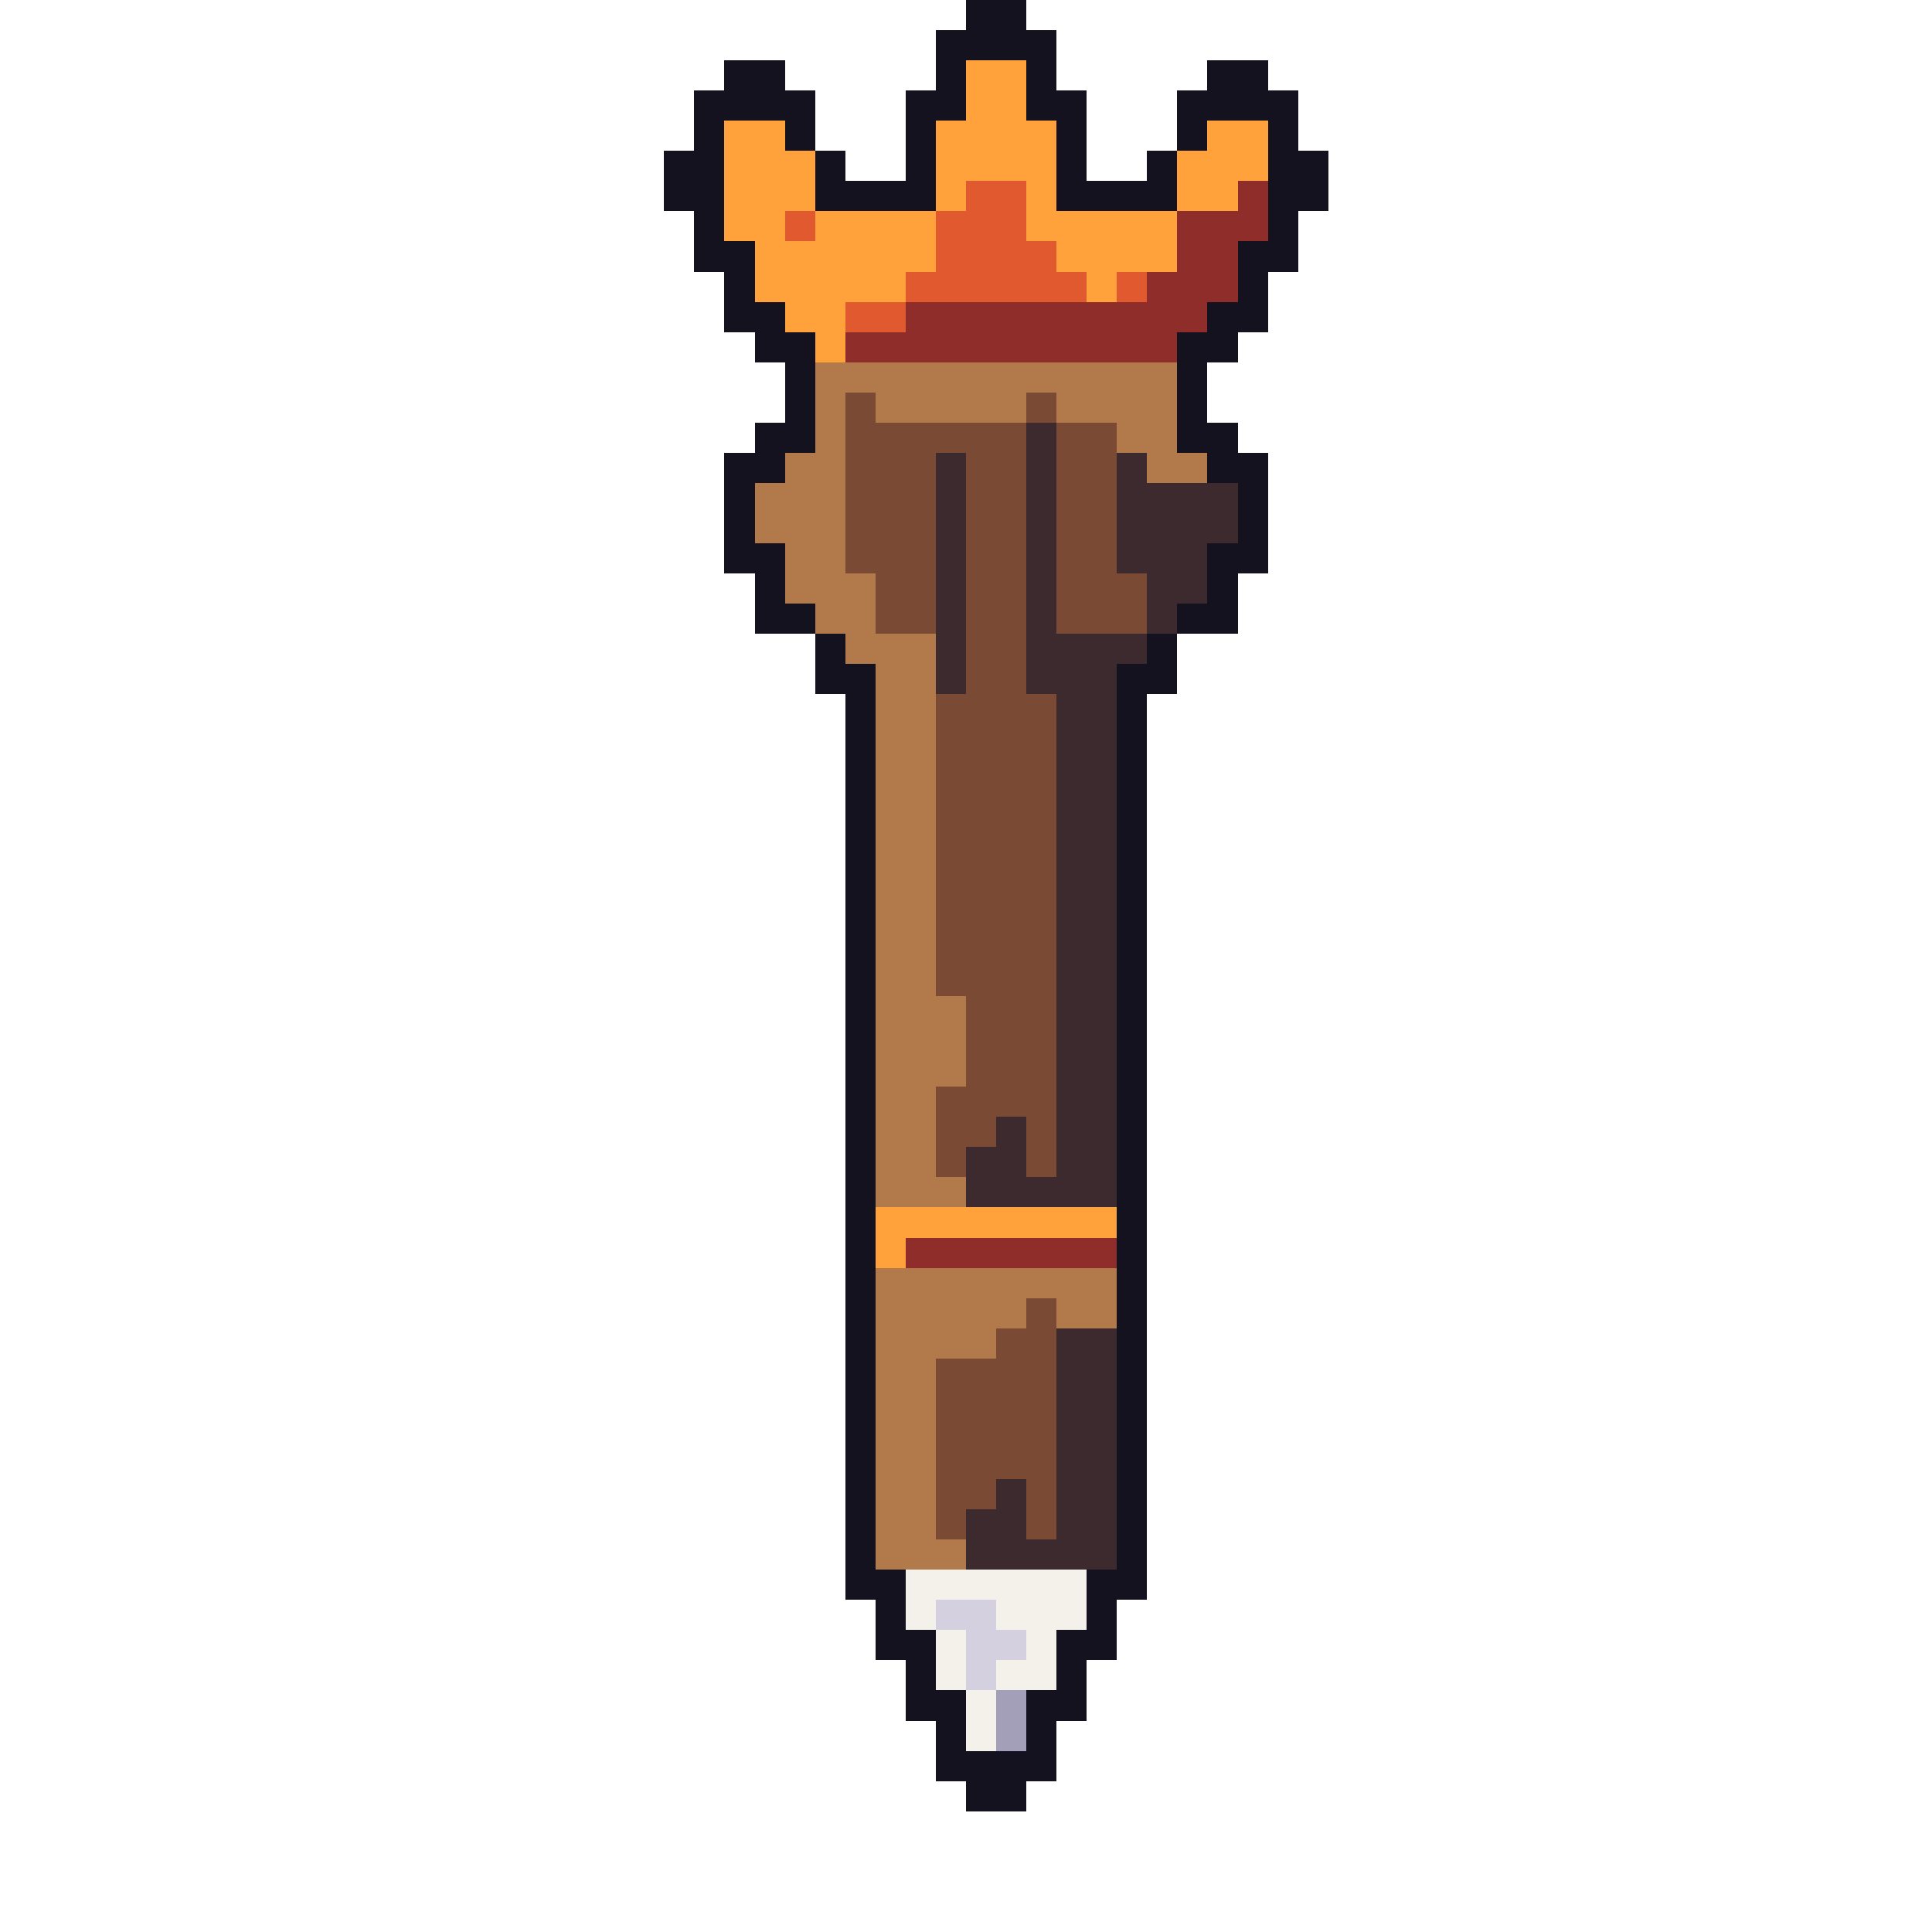
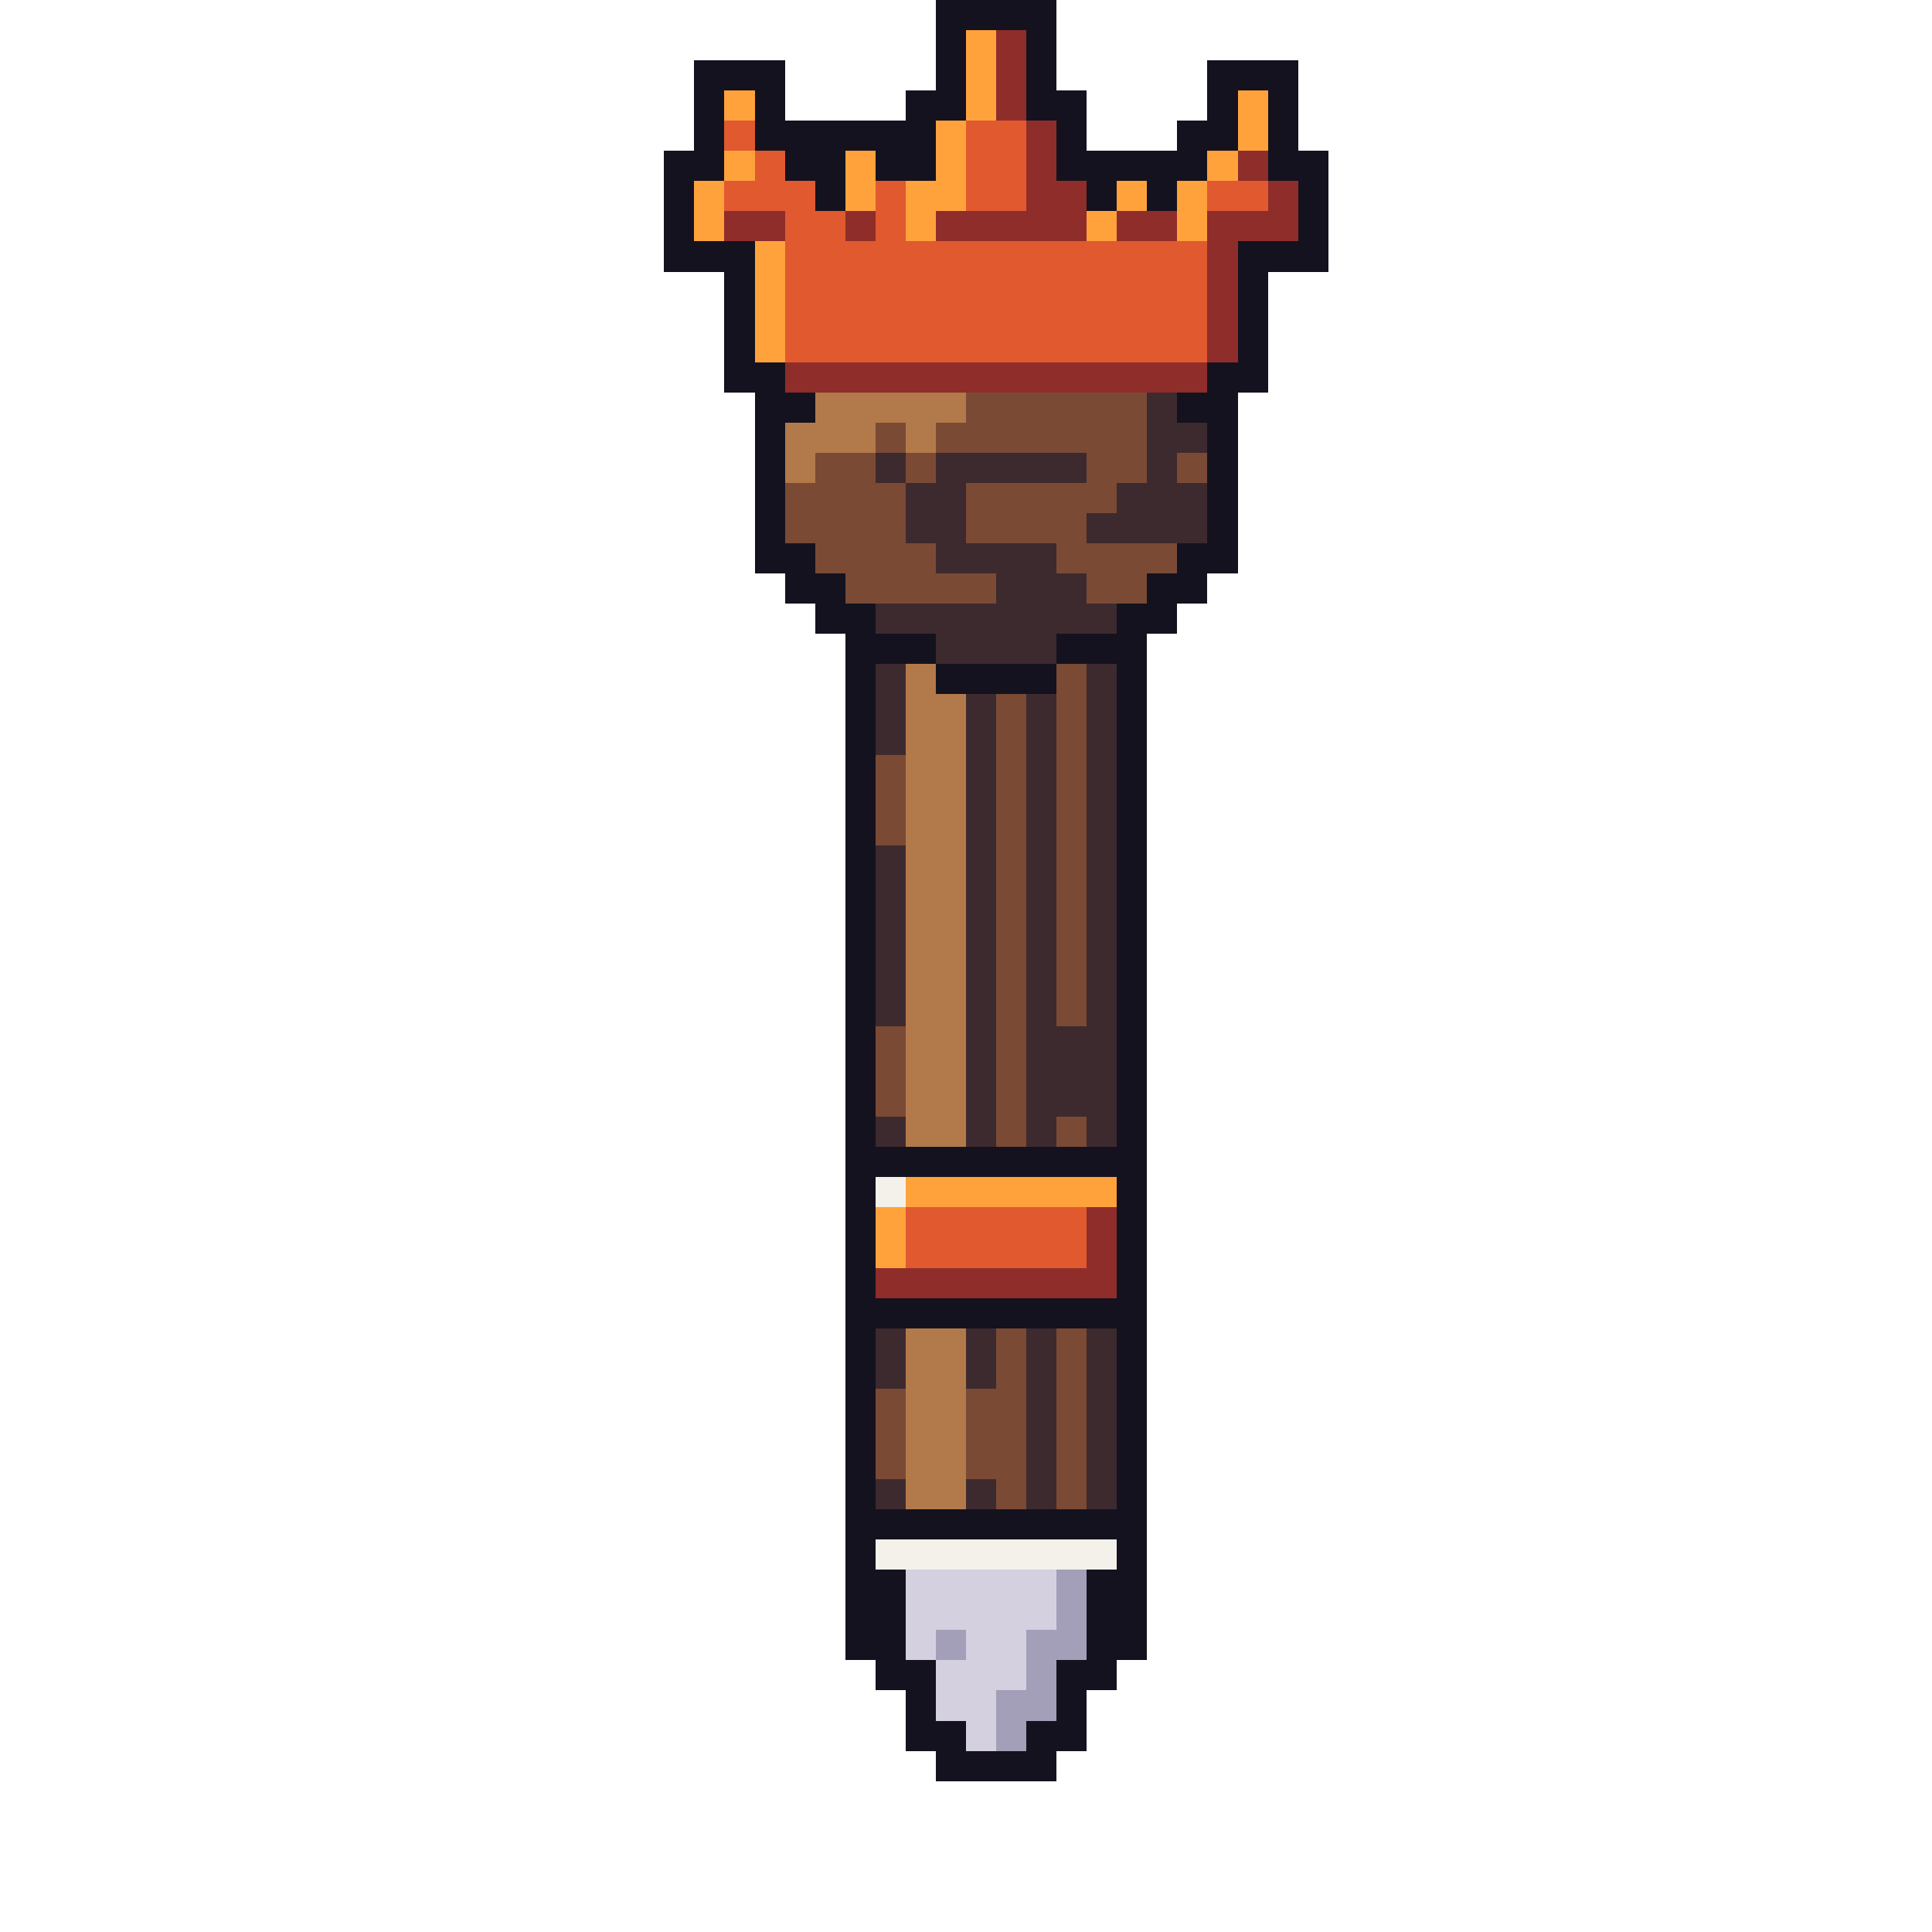
<svg xmlns="http://www.w3.org/2000/svg" width="64" height="64" viewBox="0 0 64 64" shape-rendering="crispEdges">
-   <rect x="32" y="0" width="2" height="1" fill="#14121f" />
-   <rect x="31" y="1" width="4" height="1" fill="#14121f" />
-   <rect x="24" y="2" width="2" height="1" fill="#14121f" />
+   <rect x="31" y="0" width="4" height="1" fill="#14121f" />
+   <rect x="31" y="1" width="1" height="1" fill="#14121f" />
+   <rect x="32" y="1" width="1" height="1" fill="#ffa23c" />
+   <rect x="33" y="1" width="1" height="1" fill="#8f2d2a" />
+   <rect x="34" y="1" width="1" height="1" fill="#14121f" />
+   <rect x="23" y="2" width="3" height="1" fill="#14121f" />
  <rect x="31" y="2" width="1" height="1" fill="#14121f" />
-   <rect x="32" y="2" width="2" height="1" fill="#ffa23c" />
+   <rect x="32" y="2" width="1" height="1" fill="#ffa23c" />
+   <rect x="33" y="2" width="1" height="1" fill="#8f2d2a" />
  <rect x="34" y="2" width="1" height="1" fill="#14121f" />
-   <rect x="40" y="2" width="2" height="1" fill="#14121f" />
-   <rect x="23" y="3" width="4" height="1" fill="#14121f" />
+   <rect x="40" y="2" width="3" height="1" fill="#14121f" />
+   <rect x="23" y="3" width="1" height="1" fill="#14121f" />
+   <rect x="24" y="3" width="1" height="1" fill="#ffa23c" />
+   <rect x="25" y="3" width="1" height="1" fill="#14121f" />
  <rect x="30" y="3" width="2" height="1" fill="#14121f" />
-   <rect x="32" y="3" width="2" height="1" fill="#ffa23c" />
+   <rect x="32" y="3" width="1" height="1" fill="#ffa23c" />
+   <rect x="33" y="3" width="1" height="1" fill="#8f2d2a" />
  <rect x="34" y="3" width="2" height="1" fill="#14121f" />
-   <rect x="39" y="3" width="4" height="1" fill="#14121f" />
+   <rect x="40" y="3" width="1" height="1" fill="#14121f" />
+   <rect x="41" y="3" width="1" height="1" fill="#ffa23c" />
+   <rect x="42" y="3" width="1" height="1" fill="#14121f" />
  <rect x="23" y="4" width="1" height="1" fill="#14121f" />
-   <rect x="24" y="4" width="2" height="1" fill="#ffa23c" />
-   <rect x="26" y="4" width="1" height="1" fill="#14121f" />
-   <rect x="30" y="4" width="1" height="1" fill="#14121f" />
-   <rect x="31" y="4" width="4" height="1" fill="#ffa23c" />
+   <rect x="24" y="4" width="1" height="1" fill="#e0592f" />
+   <rect x="25" y="4" width="6" height="1" fill="#14121f" />
+   <rect x="31" y="4" width="1" height="1" fill="#ffa23c" />
+   <rect x="32" y="4" width="2" height="1" fill="#e0592f" />
+   <rect x="34" y="4" width="1" height="1" fill="#8f2d2a" />
  <rect x="35" y="4" width="1" height="1" fill="#14121f" />
-   <rect x="39" y="4" width="1" height="1" fill="#14121f" />
-   <rect x="40" y="4" width="2" height="1" fill="#ffa23c" />
+   <rect x="39" y="4" width="2" height="1" fill="#14121f" />
+   <rect x="41" y="4" width="1" height="1" fill="#ffa23c" />
  <rect x="42" y="4" width="1" height="1" fill="#14121f" />
  <rect x="22" y="5" width="2" height="1" fill="#14121f" />
-   <rect x="24" y="5" width="3" height="1" fill="#ffa23c" />
-   <rect x="27" y="5" width="1" height="1" fill="#14121f" />
-   <rect x="30" y="5" width="1" height="1" fill="#14121f" />
-   <rect x="31" y="5" width="4" height="1" fill="#ffa23c" />
-   <rect x="35" y="5" width="1" height="1" fill="#14121f" />
-   <rect x="38" y="5" width="1" height="1" fill="#14121f" />
-   <rect x="39" y="5" width="3" height="1" fill="#ffa23c" />
+   <rect x="24" y="5" width="1" height="1" fill="#ffa23c" />
+   <rect x="25" y="5" width="1" height="1" fill="#e0592f" />
+   <rect x="26" y="5" width="2" height="1" fill="#14121f" />
+   <rect x="28" y="5" width="1" height="1" fill="#ffa23c" />
+   <rect x="29" y="5" width="2" height="1" fill="#14121f" />
+   <rect x="31" y="5" width="1" height="1" fill="#ffa23c" />
+   <rect x="32" y="5" width="2" height="1" fill="#e0592f" />
+   <rect x="34" y="5" width="1" height="1" fill="#8f2d2a" />
+   <rect x="35" y="5" width="5" height="1" fill="#14121f" />
+   <rect x="40" y="5" width="1" height="1" fill="#ffa23c" />
+   <rect x="41" y="5" width="1" height="1" fill="#8f2d2a" />
  <rect x="42" y="5" width="2" height="1" fill="#14121f" />
-   <rect x="22" y="6" width="2" height="1" fill="#14121f" />
-   <rect x="24" y="6" width="3" height="1" fill="#ffa23c" />
-   <rect x="27" y="6" width="4" height="1" fill="#14121f" />
-   <rect x="31" y="6" width="1" height="1" fill="#ffa23c" />
+   <rect x="22" y="6" width="1" height="1" fill="#14121f" />
+   <rect x="23" y="6" width="1" height="1" fill="#ffa23c" />
+   <rect x="24" y="6" width="3" height="1" fill="#e0592f" />
+   <rect x="27" y="6" width="1" height="1" fill="#14121f" />
+   <rect x="28" y="6" width="1" height="1" fill="#ffa23c" />
+   <rect x="29" y="6" width="1" height="1" fill="#e0592f" />
+   <rect x="30" y="6" width="2" height="1" fill="#ffa23c" />
  <rect x="32" y="6" width="2" height="1" fill="#e0592f" />
-   <rect x="34" y="6" width="1" height="1" fill="#ffa23c" />
-   <rect x="35" y="6" width="4" height="1" fill="#14121f" />
-   <rect x="39" y="6" width="2" height="1" fill="#ffa23c" />
-   <rect x="41" y="6" width="1" height="1" fill="#8f2d2a" />
-   <rect x="42" y="6" width="2" height="1" fill="#14121f" />
-   <rect x="23" y="7" width="1" height="1" fill="#14121f" />
-   <rect x="24" y="7" width="2" height="1" fill="#ffa23c" />
-   <rect x="26" y="7" width="1" height="1" fill="#e0592f" />
-   <rect x="27" y="7" width="4" height="1" fill="#ffa23c" />
-   <rect x="31" y="7" width="3" height="1" fill="#e0592f" />
-   <rect x="34" y="7" width="5" height="1" fill="#ffa23c" />
-   <rect x="39" y="7" width="3" height="1" fill="#8f2d2a" />
-   <rect x="42" y="7" width="1" height="1" fill="#14121f" />
-   <rect x="23" y="8" width="2" height="1" fill="#14121f" />
-   <rect x="25" y="8" width="6" height="1" fill="#ffa23c" />
-   <rect x="31" y="8" width="4" height="1" fill="#e0592f" />
-   <rect x="35" y="8" width="4" height="1" fill="#ffa23c" />
-   <rect x="39" y="8" width="2" height="1" fill="#8f2d2a" />
-   <rect x="41" y="8" width="2" height="1" fill="#14121f" />
+   <rect x="34" y="6" width="2" height="1" fill="#8f2d2a" />
+   <rect x="36" y="6" width="1" height="1" fill="#14121f" />
+   <rect x="37" y="6" width="1" height="1" fill="#ffa23c" />
+   <rect x="38" y="6" width="1" height="1" fill="#14121f" />
+   <rect x="39" y="6" width="1" height="1" fill="#ffa23c" />
+   <rect x="40" y="6" width="2" height="1" fill="#e0592f" />
+   <rect x="42" y="6" width="1" height="1" fill="#8f2d2a" />
+   <rect x="43" y="6" width="1" height="1" fill="#14121f" />
+   <rect x="22" y="7" width="1" height="1" fill="#14121f" />
+   <rect x="23" y="7" width="1" height="1" fill="#ffa23c" />
+   <rect x="24" y="7" width="2" height="1" fill="#8f2d2a" />
+   <rect x="26" y="7" width="2" height="1" fill="#e0592f" />
+   <rect x="28" y="7" width="1" height="1" fill="#8f2d2a" />
+   <rect x="29" y="7" width="1" height="1" fill="#e0592f" />
+   <rect x="30" y="7" width="1" height="1" fill="#ffa23c" />
+   <rect x="31" y="7" width="5" height="1" fill="#8f2d2a" />
+   <rect x="36" y="7" width="1" height="1" fill="#ffa23c" />
+   <rect x="37" y="7" width="2" height="1" fill="#8f2d2a" />
+   <rect x="39" y="7" width="1" height="1" fill="#ffa23c" />
+   <rect x="40" y="7" width="3" height="1" fill="#8f2d2a" />
+   <rect x="43" y="7" width="1" height="1" fill="#14121f" />
+   <rect x="22" y="8" width="3" height="1" fill="#14121f" />
+   <rect x="25" y="8" width="1" height="1" fill="#ffa23c" />
+   <rect x="26" y="8" width="14" height="1" fill="#e0592f" />
+   <rect x="40" y="8" width="1" height="1" fill="#8f2d2a" />
+   <rect x="41" y="8" width="3" height="1" fill="#14121f" />
  <rect x="24" y="9" width="1" height="1" fill="#14121f" />
-   <rect x="25" y="9" width="5" height="1" fill="#ffa23c" />
-   <rect x="30" y="9" width="6" height="1" fill="#e0592f" />
-   <rect x="36" y="9" width="1" height="1" fill="#ffa23c" />
-   <rect x="37" y="9" width="1" height="1" fill="#e0592f" />
-   <rect x="38" y="9" width="3" height="1" fill="#8f2d2a" />
+   <rect x="25" y="9" width="1" height="1" fill="#ffa23c" />
+   <rect x="26" y="9" width="14" height="1" fill="#e0592f" />
+   <rect x="40" y="9" width="1" height="1" fill="#8f2d2a" />
  <rect x="41" y="9" width="1" height="1" fill="#14121f" />
-   <rect x="24" y="10" width="2" height="1" fill="#14121f" />
-   <rect x="26" y="10" width="2" height="1" fill="#ffa23c" />
-   <rect x="28" y="10" width="2" height="1" fill="#e0592f" />
-   <rect x="30" y="10" width="10" height="1" fill="#8f2d2a" />
-   <rect x="40" y="10" width="2" height="1" fill="#14121f" />
-   <rect x="25" y="11" width="2" height="1" fill="#14121f" />
-   <rect x="27" y="11" width="1" height="1" fill="#ffa23c" />
-   <rect x="28" y="11" width="11" height="1" fill="#8f2d2a" />
-   <rect x="39" y="11" width="2" height="1" fill="#14121f" />
-   <rect x="26" y="12" width="1" height="1" fill="#14121f" />
-   <rect x="27" y="12" width="12" height="1" fill="#b27a4a" />
-   <rect x="39" y="12" width="1" height="1" fill="#14121f" />
-   <rect x="26" y="13" width="1" height="1" fill="#14121f" />
-   <rect x="27" y="13" width="1" height="1" fill="#b27a4a" />
-   <rect x="28" y="13" width="1" height="1" fill="#7a4a35" />
-   <rect x="29" y="13" width="5" height="1" fill="#b27a4a" />
-   <rect x="34" y="13" width="1" height="1" fill="#7a4a35" />
-   <rect x="35" y="13" width="4" height="1" fill="#b27a4a" />
-   <rect x="39" y="13" width="1" height="1" fill="#14121f" />
-   <rect x="25" y="14" width="2" height="1" fill="#14121f" />
-   <rect x="27" y="14" width="1" height="1" fill="#b27a4a" />
-   <rect x="28" y="14" width="6" height="1" fill="#7a4a35" />
-   <rect x="34" y="14" width="1" height="1" fill="#3d2a2e" />
-   <rect x="35" y="14" width="2" height="1" fill="#7a4a35" />
-   <rect x="37" y="14" width="2" height="1" fill="#b27a4a" />
-   <rect x="39" y="14" width="2" height="1" fill="#14121f" />
-   <rect x="24" y="15" width="2" height="1" fill="#14121f" />
-   <rect x="26" y="15" width="2" height="1" fill="#b27a4a" />
-   <rect x="28" y="15" width="3" height="1" fill="#7a4a35" />
-   <rect x="31" y="15" width="1" height="1" fill="#3d2a2e" />
-   <rect x="32" y="15" width="2" height="1" fill="#7a4a35" />
-   <rect x="34" y="15" width="1" height="1" fill="#3d2a2e" />
-   <rect x="35" y="15" width="2" height="1" fill="#7a4a35" />
-   <rect x="37" y="15" width="1" height="1" fill="#3d2a2e" />
-   <rect x="38" y="15" width="2" height="1" fill="#b27a4a" />
-   <rect x="40" y="15" width="2" height="1" fill="#14121f" />
-   <rect x="24" y="16" width="1" height="1" fill="#14121f" />
-   <rect x="25" y="16" width="3" height="1" fill="#b27a4a" />
-   <rect x="28" y="16" width="3" height="1" fill="#7a4a35" />
-   <rect x="31" y="16" width="1" height="1" fill="#3d2a2e" />
-   <rect x="32" y="16" width="2" height="1" fill="#7a4a35" />
-   <rect x="34" y="16" width="1" height="1" fill="#3d2a2e" />
-   <rect x="35" y="16" width="2" height="1" fill="#7a4a35" />
-   <rect x="37" y="16" width="4" height="1" fill="#3d2a2e" />
-   <rect x="41" y="16" width="1" height="1" fill="#14121f" />
-   <rect x="24" y="17" width="1" height="1" fill="#14121f" />
-   <rect x="25" y="17" width="3" height="1" fill="#b27a4a" />
-   <rect x="28" y="17" width="3" height="1" fill="#7a4a35" />
-   <rect x="31" y="17" width="1" height="1" fill="#3d2a2e" />
-   <rect x="32" y="17" width="2" height="1" fill="#7a4a35" />
-   <rect x="34" y="17" width="1" height="1" fill="#3d2a2e" />
-   <rect x="35" y="17" width="2" height="1" fill="#7a4a35" />
-   <rect x="37" y="17" width="4" height="1" fill="#3d2a2e" />
-   <rect x="41" y="17" width="1" height="1" fill="#14121f" />
-   <rect x="24" y="18" width="2" height="1" fill="#14121f" />
-   <rect x="26" y="18" width="2" height="1" fill="#b27a4a" />
-   <rect x="28" y="18" width="3" height="1" fill="#7a4a35" />
-   <rect x="31" y="18" width="1" height="1" fill="#3d2a2e" />
-   <rect x="32" y="18" width="2" height="1" fill="#7a4a35" />
-   <rect x="34" y="18" width="1" height="1" fill="#3d2a2e" />
-   <rect x="35" y="18" width="2" height="1" fill="#7a4a35" />
-   <rect x="37" y="18" width="3" height="1" fill="#3d2a2e" />
-   <rect x="40" y="18" width="2" height="1" fill="#14121f" />
-   <rect x="25" y="19" width="1" height="1" fill="#14121f" />
-   <rect x="26" y="19" width="3" height="1" fill="#b27a4a" />
-   <rect x="29" y="19" width="2" height="1" fill="#7a4a35" />
-   <rect x="31" y="19" width="1" height="1" fill="#3d2a2e" />
-   <rect x="32" y="19" width="2" height="1" fill="#7a4a35" />
-   <rect x="34" y="19" width="1" height="1" fill="#3d2a2e" />
-   <rect x="35" y="19" width="3" height="1" fill="#7a4a35" />
-   <rect x="38" y="19" width="2" height="1" fill="#3d2a2e" />
-   <rect x="40" y="19" width="1" height="1" fill="#14121f" />
-   <rect x="25" y="20" width="2" height="1" fill="#14121f" />
-   <rect x="27" y="20" width="2" height="1" fill="#b27a4a" />
-   <rect x="29" y="20" width="2" height="1" fill="#7a4a35" />
-   <rect x="31" y="20" width="1" height="1" fill="#3d2a2e" />
-   <rect x="32" y="20" width="2" height="1" fill="#7a4a35" />
-   <rect x="34" y="20" width="1" height="1" fill="#3d2a2e" />
-   <rect x="35" y="20" width="3" height="1" fill="#7a4a35" />
-   <rect x="38" y="20" width="1" height="1" fill="#3d2a2e" />
-   <rect x="39" y="20" width="2" height="1" fill="#14121f" />
-   <rect x="27" y="21" width="1" height="1" fill="#14121f" />
-   <rect x="28" y="21" width="3" height="1" fill="#b27a4a" />
-   <rect x="31" y="21" width="1" height="1" fill="#3d2a2e" />
-   <rect x="32" y="21" width="2" height="1" fill="#7a4a35" />
-   <rect x="34" y="21" width="4" height="1" fill="#3d2a2e" />
-   <rect x="38" y="21" width="1" height="1" fill="#14121f" />
-   <rect x="27" y="22" width="2" height="1" fill="#14121f" />
-   <rect x="29" y="22" width="2" height="1" fill="#b27a4a" />
-   <rect x="31" y="22" width="1" height="1" fill="#3d2a2e" />
-   <rect x="32" y="22" width="2" height="1" fill="#7a4a35" />
-   <rect x="34" y="22" width="3" height="1" fill="#3d2a2e" />
-   <rect x="37" y="22" width="2" height="1" fill="#14121f" />
+   <rect x="24" y="10" width="1" height="1" fill="#14121f" />
+   <rect x="25" y="10" width="1" height="1" fill="#ffa23c" />
+   <rect x="26" y="10" width="14" height="1" fill="#e0592f" />
+   <rect x="40" y="10" width="1" height="1" fill="#8f2d2a" />
+   <rect x="41" y="10" width="1" height="1" fill="#14121f" />
+   <rect x="24" y="11" width="1" height="1" fill="#14121f" />
+   <rect x="25" y="11" width="1" height="1" fill="#ffa23c" />
+   <rect x="26" y="11" width="14" height="1" fill="#e0592f" />
+   <rect x="40" y="11" width="1" height="1" fill="#8f2d2a" />
+   <rect x="41" y="11" width="1" height="1" fill="#14121f" />
+   <rect x="24" y="12" width="2" height="1" fill="#14121f" />
+   <rect x="26" y="12" width="14" height="1" fill="#8f2d2a" />
+   <rect x="40" y="12" width="2" height="1" fill="#14121f" />
+   <rect x="25" y="13" width="2" height="1" fill="#14121f" />
+   <rect x="27" y="13" width="5" height="1" fill="#b27a4a" />
+   <rect x="32" y="13" width="6" height="1" fill="#7a4a35" />
+   <rect x="38" y="13" width="1" height="1" fill="#3d2a2e" />
+   <rect x="39" y="13" width="2" height="1" fill="#14121f" />
+   <rect x="25" y="14" width="1" height="1" fill="#14121f" />
+   <rect x="26" y="14" width="3" height="1" fill="#b27a4a" />
+   <rect x="29" y="14" width="1" height="1" fill="#7a4a35" />
+   <rect x="30" y="14" width="1" height="1" fill="#b27a4a" />
+   <rect x="31" y="14" width="7" height="1" fill="#7a4a35" />
+   <rect x="38" y="14" width="2" height="1" fill="#3d2a2e" />
+   <rect x="40" y="14" width="1" height="1" fill="#14121f" />
+   <rect x="25" y="15" width="1" height="1" fill="#14121f" />
+   <rect x="26" y="15" width="1" height="1" fill="#b27a4a" />
+   <rect x="27" y="15" width="2" height="1" fill="#7a4a35" />
+   <rect x="29" y="15" width="1" height="1" fill="#3d2a2e" />
+   <rect x="30" y="15" width="1" height="1" fill="#7a4a35" />
+   <rect x="31" y="15" width="5" height="1" fill="#3d2a2e" />
+   <rect x="36" y="15" width="2" height="1" fill="#7a4a35" />
+   <rect x="38" y="15" width="1" height="1" fill="#3d2a2e" />
+   <rect x="39" y="15" width="1" height="1" fill="#7a4a35" />
+   <rect x="40" y="15" width="1" height="1" fill="#14121f" />
+   <rect x="25" y="16" width="1" height="1" fill="#14121f" />
+   <rect x="26" y="16" width="4" height="1" fill="#7a4a35" />
+   <rect x="30" y="16" width="2" height="1" fill="#3d2a2e" />
+   <rect x="32" y="16" width="5" height="1" fill="#7a4a35" />
+   <rect x="37" y="16" width="3" height="1" fill="#3d2a2e" />
+   <rect x="40" y="16" width="1" height="1" fill="#14121f" />
+   <rect x="25" y="17" width="1" height="1" fill="#14121f" />
+   <rect x="26" y="17" width="4" height="1" fill="#7a4a35" />
+   <rect x="30" y="17" width="2" height="1" fill="#3d2a2e" />
+   <rect x="32" y="17" width="4" height="1" fill="#7a4a35" />
+   <rect x="36" y="17" width="4" height="1" fill="#3d2a2e" />
+   <rect x="40" y="17" width="1" height="1" fill="#14121f" />
+   <rect x="25" y="18" width="2" height="1" fill="#14121f" />
+   <rect x="27" y="18" width="4" height="1" fill="#7a4a35" />
+   <rect x="31" y="18" width="4" height="1" fill="#3d2a2e" />
+   <rect x="35" y="18" width="4" height="1" fill="#7a4a35" />
+   <rect x="39" y="18" width="2" height="1" fill="#14121f" />
+   <rect x="26" y="19" width="2" height="1" fill="#14121f" />
+   <rect x="28" y="19" width="5" height="1" fill="#7a4a35" />
+   <rect x="33" y="19" width="3" height="1" fill="#3d2a2e" />
+   <rect x="36" y="19" width="2" height="1" fill="#7a4a35" />
+   <rect x="38" y="19" width="2" height="1" fill="#14121f" />
+   <rect x="27" y="20" width="2" height="1" fill="#14121f" />
+   <rect x="29" y="20" width="8" height="1" fill="#3d2a2e" />
+   <rect x="37" y="20" width="2" height="1" fill="#14121f" />
+   <rect x="28" y="21" width="3" height="1" fill="#14121f" />
+   <rect x="31" y="21" width="4" height="1" fill="#3d2a2e" />
+   <rect x="35" y="21" width="3" height="1" fill="#14121f" />
+   <rect x="28" y="22" width="1" height="1" fill="#14121f" />
+   <rect x="29" y="22" width="1" height="1" fill="#3d2a2e" />
+   <rect x="30" y="22" width="1" height="1" fill="#b27a4a" />
+   <rect x="31" y="22" width="4" height="1" fill="#14121f" />
+   <rect x="35" y="22" width="1" height="1" fill="#7a4a35" />
+   <rect x="36" y="22" width="1" height="1" fill="#3d2a2e" />
+   <rect x="37" y="22" width="1" height="1" fill="#14121f" />
  <rect x="28" y="23" width="1" height="1" fill="#14121f" />
-   <rect x="29" y="23" width="2" height="1" fill="#b27a4a" />
-   <rect x="31" y="23" width="4" height="1" fill="#7a4a35" />
-   <rect x="35" y="23" width="2" height="1" fill="#3d2a2e" />
+   <rect x="29" y="23" width="1" height="1" fill="#3d2a2e" />
+   <rect x="30" y="23" width="2" height="1" fill="#b27a4a" />
+   <rect x="32" y="23" width="1" height="1" fill="#3d2a2e" />
+   <rect x="33" y="23" width="1" height="1" fill="#7a4a35" />
+   <rect x="34" y="23" width="1" height="1" fill="#3d2a2e" />
+   <rect x="35" y="23" width="1" height="1" fill="#7a4a35" />
+   <rect x="36" y="23" width="1" height="1" fill="#3d2a2e" />
  <rect x="37" y="23" width="1" height="1" fill="#14121f" />
  <rect x="28" y="24" width="1" height="1" fill="#14121f" />
-   <rect x="29" y="24" width="2" height="1" fill="#b27a4a" />
-   <rect x="31" y="24" width="4" height="1" fill="#7a4a35" />
-   <rect x="35" y="24" width="2" height="1" fill="#3d2a2e" />
+   <rect x="29" y="24" width="1" height="1" fill="#3d2a2e" />
+   <rect x="30" y="24" width="2" height="1" fill="#b27a4a" />
+   <rect x="32" y="24" width="1" height="1" fill="#3d2a2e" />
+   <rect x="33" y="24" width="1" height="1" fill="#7a4a35" />
+   <rect x="34" y="24" width="1" height="1" fill="#3d2a2e" />
+   <rect x="35" y="24" width="1" height="1" fill="#7a4a35" />
+   <rect x="36" y="24" width="1" height="1" fill="#3d2a2e" />
  <rect x="37" y="24" width="1" height="1" fill="#14121f" />
  <rect x="28" y="25" width="1" height="1" fill="#14121f" />
-   <rect x="29" y="25" width="2" height="1" fill="#b27a4a" />
-   <rect x="31" y="25" width="4" height="1" fill="#7a4a35" />
-   <rect x="35" y="25" width="2" height="1" fill="#3d2a2e" />
+   <rect x="29" y="25" width="1" height="1" fill="#7a4a35" />
+   <rect x="30" y="25" width="2" height="1" fill="#b27a4a" />
+   <rect x="32" y="25" width="1" height="1" fill="#3d2a2e" />
+   <rect x="33" y="25" width="1" height="1" fill="#7a4a35" />
+   <rect x="34" y="25" width="1" height="1" fill="#3d2a2e" />
+   <rect x="35" y="25" width="1" height="1" fill="#7a4a35" />
+   <rect x="36" y="25" width="1" height="1" fill="#3d2a2e" />
  <rect x="37" y="25" width="1" height="1" fill="#14121f" />
  <rect x="28" y="26" width="1" height="1" fill="#14121f" />
-   <rect x="29" y="26" width="2" height="1" fill="#b27a4a" />
-   <rect x="31" y="26" width="4" height="1" fill="#7a4a35" />
-   <rect x="35" y="26" width="2" height="1" fill="#3d2a2e" />
+   <rect x="29" y="26" width="1" height="1" fill="#7a4a35" />
+   <rect x="30" y="26" width="2" height="1" fill="#b27a4a" />
+   <rect x="32" y="26" width="1" height="1" fill="#3d2a2e" />
+   <rect x="33" y="26" width="1" height="1" fill="#7a4a35" />
+   <rect x="34" y="26" width="1" height="1" fill="#3d2a2e" />
+   <rect x="35" y="26" width="1" height="1" fill="#7a4a35" />
+   <rect x="36" y="26" width="1" height="1" fill="#3d2a2e" />
  <rect x="37" y="26" width="1" height="1" fill="#14121f" />
  <rect x="28" y="27" width="1" height="1" fill="#14121f" />
-   <rect x="29" y="27" width="2" height="1" fill="#b27a4a" />
-   <rect x="31" y="27" width="4" height="1" fill="#7a4a35" />
-   <rect x="35" y="27" width="2" height="1" fill="#3d2a2e" />
+   <rect x="29" y="27" width="1" height="1" fill="#7a4a35" />
+   <rect x="30" y="27" width="2" height="1" fill="#b27a4a" />
+   <rect x="32" y="27" width="1" height="1" fill="#3d2a2e" />
+   <rect x="33" y="27" width="1" height="1" fill="#7a4a35" />
+   <rect x="34" y="27" width="1" height="1" fill="#3d2a2e" />
+   <rect x="35" y="27" width="1" height="1" fill="#7a4a35" />
+   <rect x="36" y="27" width="1" height="1" fill="#3d2a2e" />
  <rect x="37" y="27" width="1" height="1" fill="#14121f" />
  <rect x="28" y="28" width="1" height="1" fill="#14121f" />
-   <rect x="29" y="28" width="2" height="1" fill="#b27a4a" />
-   <rect x="31" y="28" width="4" height="1" fill="#7a4a35" />
-   <rect x="35" y="28" width="2" height="1" fill="#3d2a2e" />
+   <rect x="29" y="28" width="1" height="1" fill="#3d2a2e" />
+   <rect x="30" y="28" width="2" height="1" fill="#b27a4a" />
+   <rect x="32" y="28" width="1" height="1" fill="#3d2a2e" />
+   <rect x="33" y="28" width="1" height="1" fill="#7a4a35" />
+   <rect x="34" y="28" width="1" height="1" fill="#3d2a2e" />
+   <rect x="35" y="28" width="1" height="1" fill="#7a4a35" />
+   <rect x="36" y="28" width="1" height="1" fill="#3d2a2e" />
  <rect x="37" y="28" width="1" height="1" fill="#14121f" />
  <rect x="28" y="29" width="1" height="1" fill="#14121f" />
-   <rect x="29" y="29" width="2" height="1" fill="#b27a4a" />
-   <rect x="31" y="29" width="4" height="1" fill="#7a4a35" />
-   <rect x="35" y="29" width="2" height="1" fill="#3d2a2e" />
+   <rect x="29" y="29" width="1" height="1" fill="#3d2a2e" />
+   <rect x="30" y="29" width="2" height="1" fill="#b27a4a" />
+   <rect x="32" y="29" width="1" height="1" fill="#3d2a2e" />
+   <rect x="33" y="29" width="1" height="1" fill="#7a4a35" />
+   <rect x="34" y="29" width="1" height="1" fill="#3d2a2e" />
+   <rect x="35" y="29" width="1" height="1" fill="#7a4a35" />
+   <rect x="36" y="29" width="1" height="1" fill="#3d2a2e" />
  <rect x="37" y="29" width="1" height="1" fill="#14121f" />
  <rect x="28" y="30" width="1" height="1" fill="#14121f" />
-   <rect x="29" y="30" width="2" height="1" fill="#b27a4a" />
-   <rect x="31" y="30" width="4" height="1" fill="#7a4a35" />
-   <rect x="35" y="30" width="2" height="1" fill="#3d2a2e" />
+   <rect x="29" y="30" width="1" height="1" fill="#3d2a2e" />
+   <rect x="30" y="30" width="2" height="1" fill="#b27a4a" />
+   <rect x="32" y="30" width="1" height="1" fill="#3d2a2e" />
+   <rect x="33" y="30" width="1" height="1" fill="#7a4a35" />
+   <rect x="34" y="30" width="1" height="1" fill="#3d2a2e" />
+   <rect x="35" y="30" width="1" height="1" fill="#7a4a35" />
+   <rect x="36" y="30" width="1" height="1" fill="#3d2a2e" />
  <rect x="37" y="30" width="1" height="1" fill="#14121f" />
  <rect x="28" y="31" width="1" height="1" fill="#14121f" />
-   <rect x="29" y="31" width="2" height="1" fill="#b27a4a" />
-   <rect x="31" y="31" width="4" height="1" fill="#7a4a35" />
-   <rect x="35" y="31" width="2" height="1" fill="#3d2a2e" />
+   <rect x="29" y="31" width="1" height="1" fill="#3d2a2e" />
+   <rect x="30" y="31" width="2" height="1" fill="#b27a4a" />
+   <rect x="32" y="31" width="1" height="1" fill="#3d2a2e" />
+   <rect x="33" y="31" width="1" height="1" fill="#7a4a35" />
+   <rect x="34" y="31" width="1" height="1" fill="#3d2a2e" />
+   <rect x="35" y="31" width="1" height="1" fill="#7a4a35" />
+   <rect x="36" y="31" width="1" height="1" fill="#3d2a2e" />
  <rect x="37" y="31" width="1" height="1" fill="#14121f" />
  <rect x="28" y="32" width="1" height="1" fill="#14121f" />
-   <rect x="29" y="32" width="2" height="1" fill="#b27a4a" />
-   <rect x="31" y="32" width="4" height="1" fill="#7a4a35" />
-   <rect x="35" y="32" width="2" height="1" fill="#3d2a2e" />
+   <rect x="29" y="32" width="1" height="1" fill="#3d2a2e" />
+   <rect x="30" y="32" width="2" height="1" fill="#b27a4a" />
+   <rect x="32" y="32" width="1" height="1" fill="#3d2a2e" />
+   <rect x="33" y="32" width="1" height="1" fill="#7a4a35" />
+   <rect x="34" y="32" width="1" height="1" fill="#3d2a2e" />
+   <rect x="35" y="32" width="1" height="1" fill="#7a4a35" />
+   <rect x="36" y="32" width="1" height="1" fill="#3d2a2e" />
  <rect x="37" y="32" width="1" height="1" fill="#14121f" />
  <rect x="28" y="33" width="1" height="1" fill="#14121f" />
-   <rect x="29" y="33" width="3" height="1" fill="#b27a4a" />
-   <rect x="32" y="33" width="3" height="1" fill="#7a4a35" />
-   <rect x="35" y="33" width="2" height="1" fill="#3d2a2e" />
+   <rect x="29" y="33" width="1" height="1" fill="#3d2a2e" />
+   <rect x="30" y="33" width="2" height="1" fill="#b27a4a" />
+   <rect x="32" y="33" width="1" height="1" fill="#3d2a2e" />
+   <rect x="33" y="33" width="1" height="1" fill="#7a4a35" />
+   <rect x="34" y="33" width="1" height="1" fill="#3d2a2e" />
+   <rect x="35" y="33" width="1" height="1" fill="#7a4a35" />
+   <rect x="36" y="33" width="1" height="1" fill="#3d2a2e" />
  <rect x="37" y="33" width="1" height="1" fill="#14121f" />
  <rect x="28" y="34" width="1" height="1" fill="#14121f" />
-   <rect x="29" y="34" width="3" height="1" fill="#b27a4a" />
-   <rect x="32" y="34" width="3" height="1" fill="#7a4a35" />
-   <rect x="35" y="34" width="2" height="1" fill="#3d2a2e" />
+   <rect x="29" y="34" width="1" height="1" fill="#7a4a35" />
+   <rect x="30" y="34" width="2" height="1" fill="#b27a4a" />
+   <rect x="32" y="34" width="1" height="1" fill="#3d2a2e" />
+   <rect x="33" y="34" width="1" height="1" fill="#7a4a35" />
+   <rect x="34" y="34" width="3" height="1" fill="#3d2a2e" />
  <rect x="37" y="34" width="1" height="1" fill="#14121f" />
  <rect x="28" y="35" width="1" height="1" fill="#14121f" />
-   <rect x="29" y="35" width="3" height="1" fill="#b27a4a" />
-   <rect x="32" y="35" width="3" height="1" fill="#7a4a35" />
-   <rect x="35" y="35" width="2" height="1" fill="#3d2a2e" />
+   <rect x="29" y="35" width="1" height="1" fill="#7a4a35" />
+   <rect x="30" y="35" width="2" height="1" fill="#b27a4a" />
+   <rect x="32" y="35" width="1" height="1" fill="#3d2a2e" />
+   <rect x="33" y="35" width="1" height="1" fill="#7a4a35" />
+   <rect x="34" y="35" width="3" height="1" fill="#3d2a2e" />
  <rect x="37" y="35" width="1" height="1" fill="#14121f" />
  <rect x="28" y="36" width="1" height="1" fill="#14121f" />
-   <rect x="29" y="36" width="2" height="1" fill="#b27a4a" />
-   <rect x="31" y="36" width="4" height="1" fill="#7a4a35" />
-   <rect x="35" y="36" width="2" height="1" fill="#3d2a2e" />
+   <rect x="29" y="36" width="1" height="1" fill="#7a4a35" />
+   <rect x="30" y="36" width="2" height="1" fill="#b27a4a" />
+   <rect x="32" y="36" width="1" height="1" fill="#3d2a2e" />
+   <rect x="33" y="36" width="1" height="1" fill="#7a4a35" />
+   <rect x="34" y="36" width="3" height="1" fill="#3d2a2e" />
  <rect x="37" y="36" width="1" height="1" fill="#14121f" />
  <rect x="28" y="37" width="1" height="1" fill="#14121f" />
-   <rect x="29" y="37" width="2" height="1" fill="#b27a4a" />
-   <rect x="31" y="37" width="2" height="1" fill="#7a4a35" />
-   <rect x="33" y="37" width="1" height="1" fill="#3d2a2e" />
-   <rect x="34" y="37" width="1" height="1" fill="#7a4a35" />
-   <rect x="35" y="37" width="2" height="1" fill="#3d2a2e" />
+   <rect x="29" y="37" width="1" height="1" fill="#3d2a2e" />
+   <rect x="30" y="37" width="2" height="1" fill="#b27a4a" />
+   <rect x="32" y="37" width="1" height="1" fill="#3d2a2e" />
+   <rect x="33" y="37" width="1" height="1" fill="#7a4a35" />
+   <rect x="34" y="37" width="1" height="1" fill="#3d2a2e" />
+   <rect x="35" y="37" width="1" height="1" fill="#7a4a35" />
+   <rect x="36" y="37" width="1" height="1" fill="#3d2a2e" />
  <rect x="37" y="37" width="1" height="1" fill="#14121f" />
-   <rect x="28" y="38" width="1" height="1" fill="#14121f" />
-   <rect x="29" y="38" width="2" height="1" fill="#b27a4a" />
-   <rect x="31" y="38" width="1" height="1" fill="#7a4a35" />
-   <rect x="32" y="38" width="2" height="1" fill="#3d2a2e" />
-   <rect x="34" y="38" width="1" height="1" fill="#7a4a35" />
-   <rect x="35" y="38" width="2" height="1" fill="#3d2a2e" />
-   <rect x="37" y="38" width="1" height="1" fill="#14121f" />
+   <rect x="28" y="38" width="10" height="1" fill="#14121f" />
  <rect x="28" y="39" width="1" height="1" fill="#14121f" />
-   <rect x="29" y="39" width="3" height="1" fill="#b27a4a" />
-   <rect x="32" y="39" width="5" height="1" fill="#3d2a2e" />
+   <rect x="29" y="39" width="1" height="1" fill="#f4f1ea" />
+   <rect x="30" y="39" width="7" height="1" fill="#ffa23c" />
  <rect x="37" y="39" width="1" height="1" fill="#14121f" />
  <rect x="28" y="40" width="1" height="1" fill="#14121f" />
-   <rect x="29" y="40" width="8" height="1" fill="#ffa23c" />
+   <rect x="29" y="40" width="1" height="1" fill="#ffa23c" />
+   <rect x="30" y="40" width="6" height="1" fill="#e0592f" />
+   <rect x="36" y="40" width="1" height="1" fill="#8f2d2a" />
  <rect x="37" y="40" width="1" height="1" fill="#14121f" />
  <rect x="28" y="41" width="1" height="1" fill="#14121f" />
  <rect x="29" y="41" width="1" height="1" fill="#ffa23c" />
-   <rect x="30" y="41" width="7" height="1" fill="#8f2d2a" />
+   <rect x="30" y="41" width="6" height="1" fill="#e0592f" />
+   <rect x="36" y="41" width="1" height="1" fill="#8f2d2a" />
  <rect x="37" y="41" width="1" height="1" fill="#14121f" />
  <rect x="28" y="42" width="1" height="1" fill="#14121f" />
-   <rect x="29" y="42" width="8" height="1" fill="#b27a4a" />
+   <rect x="29" y="42" width="8" height="1" fill="#8f2d2a" />
  <rect x="37" y="42" width="1" height="1" fill="#14121f" />
-   <rect x="28" y="43" width="1" height="1" fill="#14121f" />
-   <rect x="29" y="43" width="5" height="1" fill="#b27a4a" />
-   <rect x="34" y="43" width="1" height="1" fill="#7a4a35" />
-   <rect x="35" y="43" width="2" height="1" fill="#b27a4a" />
-   <rect x="37" y="43" width="1" height="1" fill="#14121f" />
+   <rect x="28" y="43" width="10" height="1" fill="#14121f" />
  <rect x="28" y="44" width="1" height="1" fill="#14121f" />
-   <rect x="29" y="44" width="4" height="1" fill="#b27a4a" />
-   <rect x="33" y="44" width="2" height="1" fill="#7a4a35" />
-   <rect x="35" y="44" width="2" height="1" fill="#3d2a2e" />
+   <rect x="29" y="44" width="1" height="1" fill="#3d2a2e" />
+   <rect x="30" y="44" width="2" height="1" fill="#b27a4a" />
+   <rect x="32" y="44" width="1" height="1" fill="#3d2a2e" />
+   <rect x="33" y="44" width="1" height="1" fill="#7a4a35" />
+   <rect x="34" y="44" width="1" height="1" fill="#3d2a2e" />
+   <rect x="35" y="44" width="1" height="1" fill="#7a4a35" />
+   <rect x="36" y="44" width="1" height="1" fill="#3d2a2e" />
  <rect x="37" y="44" width="1" height="1" fill="#14121f" />
  <rect x="28" y="45" width="1" height="1" fill="#14121f" />
-   <rect x="29" y="45" width="2" height="1" fill="#b27a4a" />
-   <rect x="31" y="45" width="4" height="1" fill="#7a4a35" />
-   <rect x="35" y="45" width="2" height="1" fill="#3d2a2e" />
+   <rect x="29" y="45" width="1" height="1" fill="#3d2a2e" />
+   <rect x="30" y="45" width="2" height="1" fill="#b27a4a" />
+   <rect x="32" y="45" width="1" height="1" fill="#3d2a2e" />
+   <rect x="33" y="45" width="1" height="1" fill="#7a4a35" />
+   <rect x="34" y="45" width="1" height="1" fill="#3d2a2e" />
+   <rect x="35" y="45" width="1" height="1" fill="#7a4a35" />
+   <rect x="36" y="45" width="1" height="1" fill="#3d2a2e" />
  <rect x="37" y="45" width="1" height="1" fill="#14121f" />
  <rect x="28" y="46" width="1" height="1" fill="#14121f" />
-   <rect x="29" y="46" width="2" height="1" fill="#b27a4a" />
-   <rect x="31" y="46" width="4" height="1" fill="#7a4a35" />
-   <rect x="35" y="46" width="2" height="1" fill="#3d2a2e" />
+   <rect x="29" y="46" width="1" height="1" fill="#7a4a35" />
+   <rect x="30" y="46" width="2" height="1" fill="#b27a4a" />
+   <rect x="32" y="46" width="2" height="1" fill="#7a4a35" />
+   <rect x="34" y="46" width="1" height="1" fill="#3d2a2e" />
+   <rect x="35" y="46" width="1" height="1" fill="#7a4a35" />
+   <rect x="36" y="46" width="1" height="1" fill="#3d2a2e" />
  <rect x="37" y="46" width="1" height="1" fill="#14121f" />
  <rect x="28" y="47" width="1" height="1" fill="#14121f" />
-   <rect x="29" y="47" width="2" height="1" fill="#b27a4a" />
-   <rect x="31" y="47" width="4" height="1" fill="#7a4a35" />
-   <rect x="35" y="47" width="2" height="1" fill="#3d2a2e" />
+   <rect x="29" y="47" width="1" height="1" fill="#7a4a35" />
+   <rect x="30" y="47" width="2" height="1" fill="#b27a4a" />
+   <rect x="32" y="47" width="2" height="1" fill="#7a4a35" />
+   <rect x="34" y="47" width="1" height="1" fill="#3d2a2e" />
+   <rect x="35" y="47" width="1" height="1" fill="#7a4a35" />
+   <rect x="36" y="47" width="1" height="1" fill="#3d2a2e" />
  <rect x="37" y="47" width="1" height="1" fill="#14121f" />
  <rect x="28" y="48" width="1" height="1" fill="#14121f" />
-   <rect x="29" y="48" width="2" height="1" fill="#b27a4a" />
-   <rect x="31" y="48" width="4" height="1" fill="#7a4a35" />
-   <rect x="35" y="48" width="2" height="1" fill="#3d2a2e" />
+   <rect x="29" y="48" width="1" height="1" fill="#7a4a35" />
+   <rect x="30" y="48" width="2" height="1" fill="#b27a4a" />
+   <rect x="32" y="48" width="2" height="1" fill="#7a4a35" />
+   <rect x="34" y="48" width="1" height="1" fill="#3d2a2e" />
+   <rect x="35" y="48" width="1" height="1" fill="#7a4a35" />
+   <rect x="36" y="48" width="1" height="1" fill="#3d2a2e" />
  <rect x="37" y="48" width="1" height="1" fill="#14121f" />
  <rect x="28" y="49" width="1" height="1" fill="#14121f" />
-   <rect x="29" y="49" width="2" height="1" fill="#b27a4a" />
-   <rect x="31" y="49" width="2" height="1" fill="#7a4a35" />
-   <rect x="33" y="49" width="1" height="1" fill="#3d2a2e" />
-   <rect x="34" y="49" width="1" height="1" fill="#7a4a35" />
-   <rect x="35" y="49" width="2" height="1" fill="#3d2a2e" />
+   <rect x="29" y="49" width="1" height="1" fill="#3d2a2e" />
+   <rect x="30" y="49" width="2" height="1" fill="#b27a4a" />
+   <rect x="32" y="49" width="1" height="1" fill="#3d2a2e" />
+   <rect x="33" y="49" width="1" height="1" fill="#7a4a35" />
+   <rect x="34" y="49" width="1" height="1" fill="#3d2a2e" />
+   <rect x="35" y="49" width="1" height="1" fill="#7a4a35" />
+   <rect x="36" y="49" width="1" height="1" fill="#3d2a2e" />
  <rect x="37" y="49" width="1" height="1" fill="#14121f" />
-   <rect x="28" y="50" width="1" height="1" fill="#14121f" />
-   <rect x="29" y="50" width="2" height="1" fill="#b27a4a" />
-   <rect x="31" y="50" width="1" height="1" fill="#7a4a35" />
-   <rect x="32" y="50" width="2" height="1" fill="#3d2a2e" />
-   <rect x="34" y="50" width="1" height="1" fill="#7a4a35" />
-   <rect x="35" y="50" width="2" height="1" fill="#3d2a2e" />
-   <rect x="37" y="50" width="1" height="1" fill="#14121f" />
+   <rect x="28" y="50" width="10" height="1" fill="#14121f" />
  <rect x="28" y="51" width="1" height="1" fill="#14121f" />
-   <rect x="29" y="51" width="3" height="1" fill="#b27a4a" />
-   <rect x="32" y="51" width="5" height="1" fill="#3d2a2e" />
+   <rect x="29" y="51" width="8" height="1" fill="#f4f1ea" />
  <rect x="37" y="51" width="1" height="1" fill="#14121f" />
  <rect x="28" y="52" width="2" height="1" fill="#14121f" />
-   <rect x="30" y="52" width="6" height="1" fill="#f4f1ea" />
+   <rect x="30" y="52" width="5" height="1" fill="#d4d0e0" />
+   <rect x="35" y="52" width="1" height="1" fill="#a39fb8" />
  <rect x="36" y="52" width="2" height="1" fill="#14121f" />
-   <rect x="29" y="53" width="1" height="1" fill="#14121f" />
-   <rect x="30" y="53" width="1" height="1" fill="#f4f1ea" />
-   <rect x="31" y="53" width="2" height="1" fill="#d4d0e0" />
-   <rect x="33" y="53" width="3" height="1" fill="#f4f1ea" />
-   <rect x="36" y="53" width="1" height="1" fill="#14121f" />
-   <rect x="29" y="54" width="2" height="1" fill="#14121f" />
-   <rect x="31" y="54" width="1" height="1" fill="#f4f1ea" />
+   <rect x="28" y="53" width="2" height="1" fill="#14121f" />
+   <rect x="30" y="53" width="5" height="1" fill="#d4d0e0" />
+   <rect x="35" y="53" width="1" height="1" fill="#a39fb8" />
+   <rect x="36" y="53" width="2" height="1" fill="#14121f" />
+   <rect x="28" y="54" width="2" height="1" fill="#14121f" />
+   <rect x="30" y="54" width="1" height="1" fill="#d4d0e0" />
+   <rect x="31" y="54" width="1" height="1" fill="#a39fb8" />
  <rect x="32" y="54" width="2" height="1" fill="#d4d0e0" />
-   <rect x="34" y="54" width="1" height="1" fill="#f4f1ea" />
-   <rect x="35" y="54" width="2" height="1" fill="#14121f" />
-   <rect x="30" y="55" width="1" height="1" fill="#14121f" />
-   <rect x="31" y="55" width="1" height="1" fill="#f4f1ea" />
-   <rect x="32" y="55" width="1" height="1" fill="#d4d0e0" />
-   <rect x="33" y="55" width="2" height="1" fill="#f4f1ea" />
-   <rect x="35" y="55" width="1" height="1" fill="#14121f" />
-   <rect x="30" y="56" width="2" height="1" fill="#14121f" />
-   <rect x="32" y="56" width="1" height="1" fill="#f4f1ea" />
-   <rect x="33" y="56" width="1" height="1" fill="#a39fb8" />
-   <rect x="34" y="56" width="2" height="1" fill="#14121f" />
-   <rect x="31" y="57" width="1" height="1" fill="#14121f" />
-   <rect x="32" y="57" width="1" height="1" fill="#f4f1ea" />
+   <rect x="34" y="54" width="2" height="1" fill="#a39fb8" />
+   <rect x="36" y="54" width="2" height="1" fill="#14121f" />
+   <rect x="29" y="55" width="2" height="1" fill="#14121f" />
+   <rect x="31" y="55" width="3" height="1" fill="#d4d0e0" />
+   <rect x="34" y="55" width="1" height="1" fill="#a39fb8" />
+   <rect x="35" y="55" width="2" height="1" fill="#14121f" />
+   <rect x="30" y="56" width="1" height="1" fill="#14121f" />
+   <rect x="31" y="56" width="2" height="1" fill="#d4d0e0" />
+   <rect x="33" y="56" width="2" height="1" fill="#a39fb8" />
+   <rect x="35" y="56" width="1" height="1" fill="#14121f" />
+   <rect x="30" y="57" width="2" height="1" fill="#14121f" />
+   <rect x="32" y="57" width="1" height="1" fill="#d4d0e0" />
  <rect x="33" y="57" width="1" height="1" fill="#a39fb8" />
-   <rect x="34" y="57" width="1" height="1" fill="#14121f" />
+   <rect x="34" y="57" width="2" height="1" fill="#14121f" />
  <rect x="31" y="58" width="4" height="1" fill="#14121f" />
-   <rect x="32" y="59" width="2" height="1" fill="#14121f" />
</svg>
